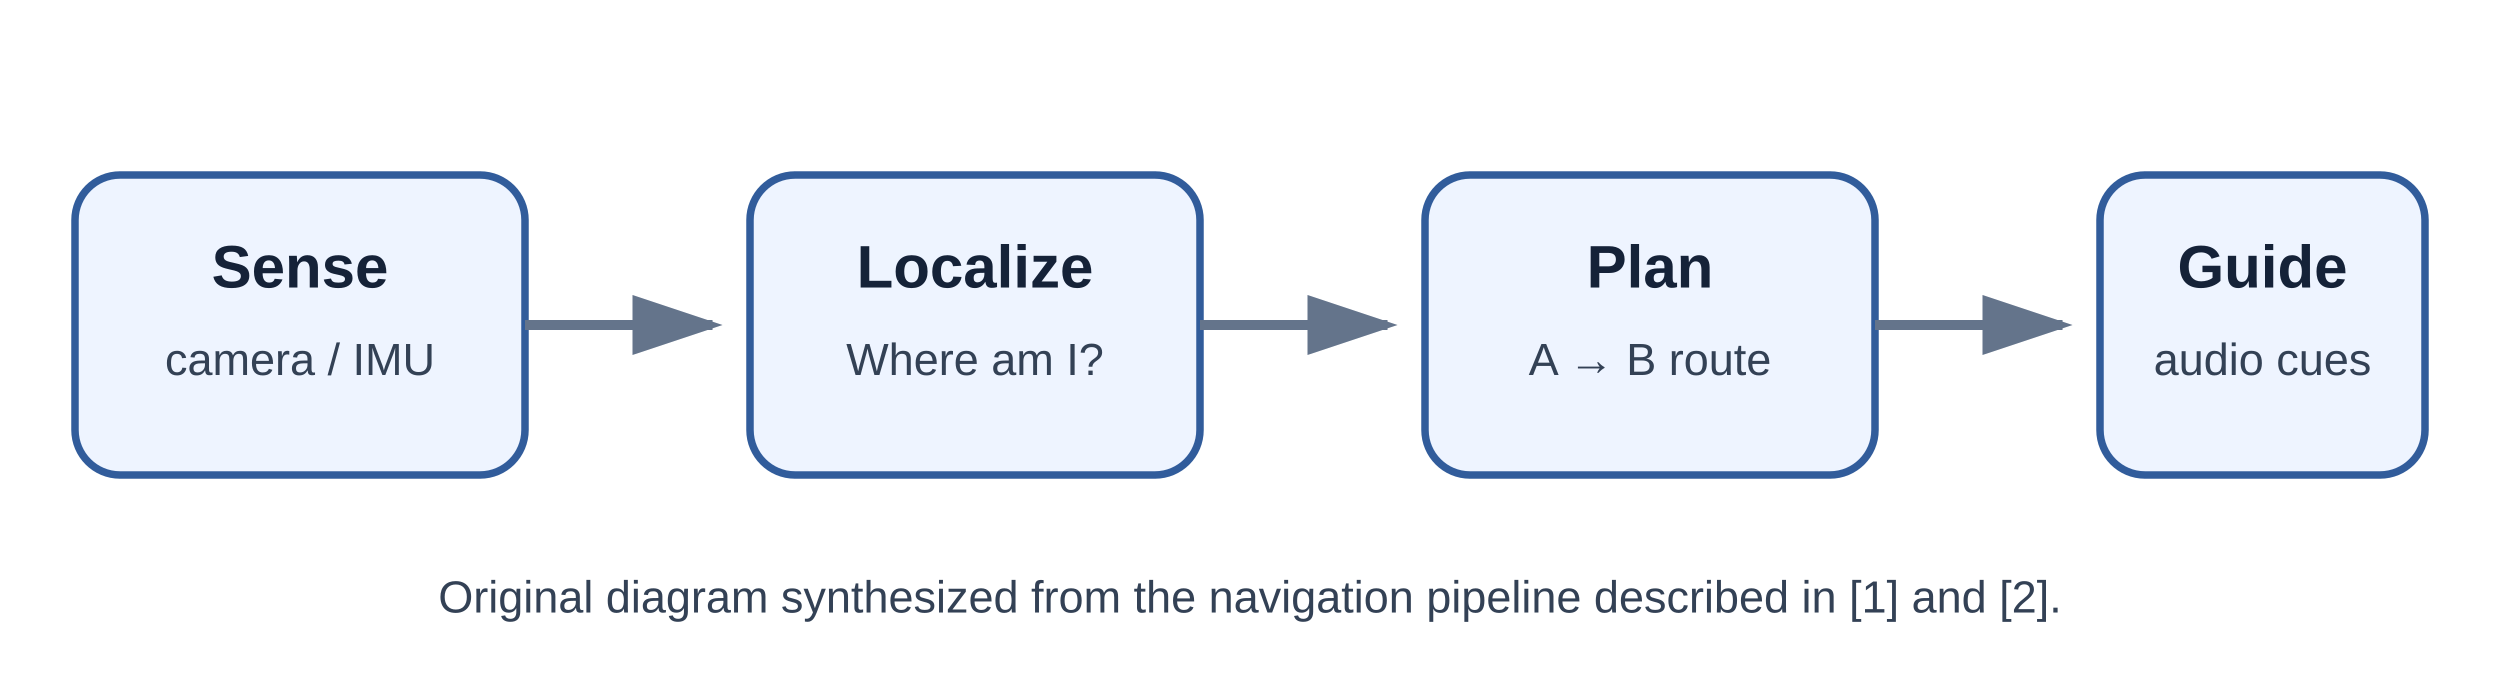
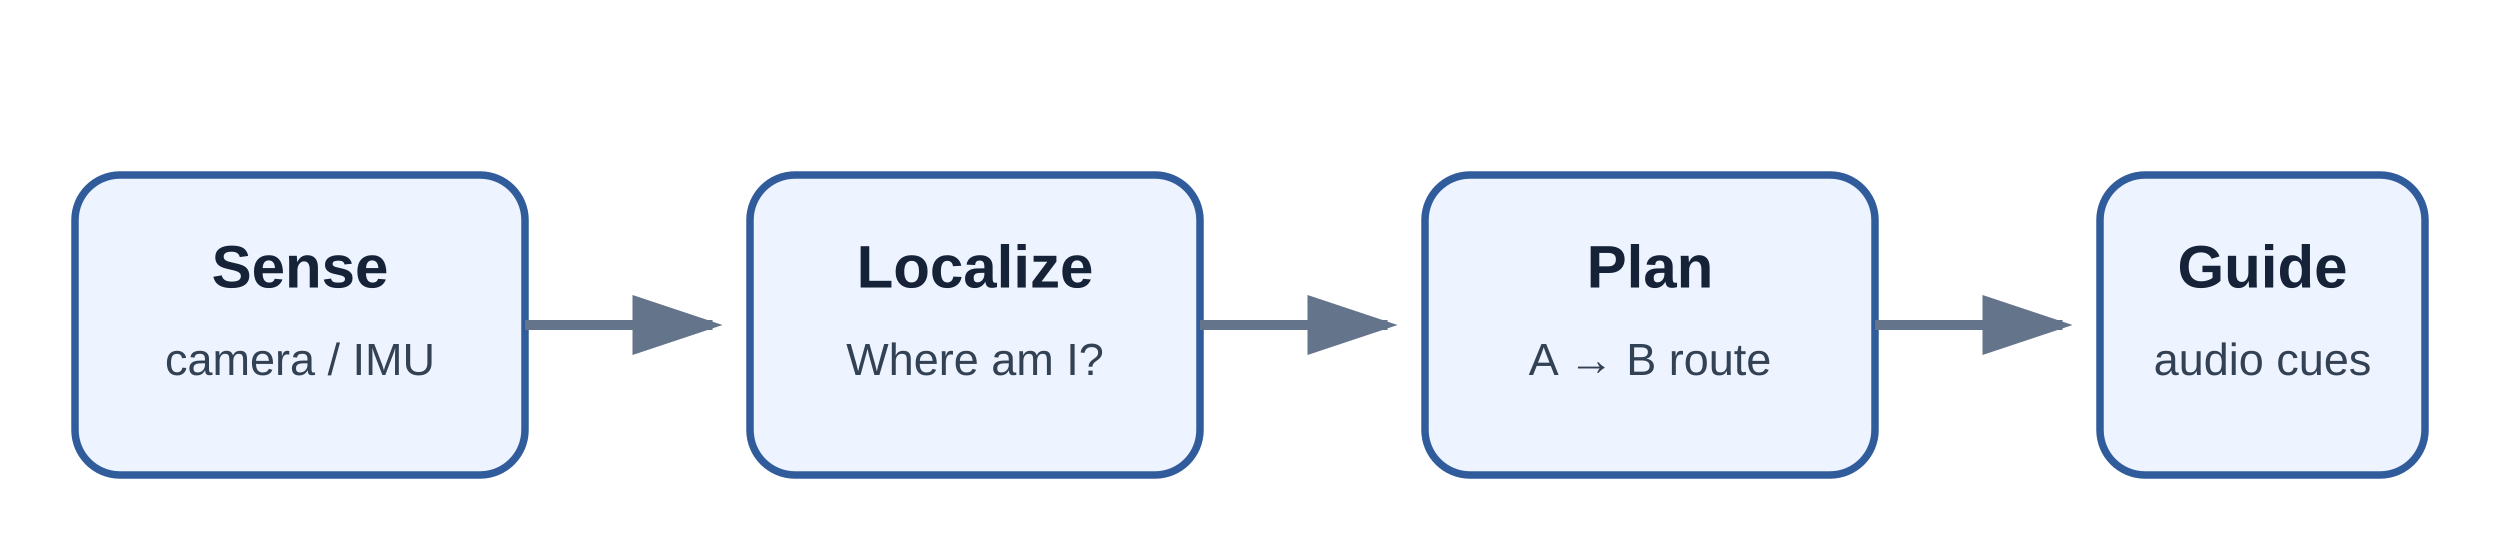
- <svg xmlns="http://www.w3.org/2000/svg" viewBox="0 0 1000 280">
+ <svg xmlns="http://www.w3.org/2000/svg" viewBox="0 0 1000 222">
  <style>.t{font:700 24px Arial;fill:#152238}.s{font:18px Arial;fill:#334155}.b{fill:#eef4ff;stroke:#315c9b;stroke-width:3}.a{stroke:#64748b;stroke-width:4;marker-end:url(#m)}</style>
  <defs>
    <marker id="m" markerWidth="10" markerHeight="10" refX="8" refY="3" orient="auto">
      <path d="M0,0 L0,6 L9,3 z" fill="#64748b" />
    </marker>
  </defs>
  <rect class="b" x="30" y="70" rx="18" width="180" height="120" />
  <text class="t" x="120" y="115" text-anchor="middle">Sense</text>
  <text class="s" x="120" y="150" text-anchor="middle">camera / IMU</text>
  <line class="a" x1="210" y1="130" x2="285" y2="130" />
  <rect class="b" x="300" y="70" rx="18" width="180" height="120" />
  <text class="t" x="390" y="115" text-anchor="middle">Localize</text>
  <text class="s" x="390" y="150" text-anchor="middle">Where am I?</text>
  <line class="a" x1="480" y1="130" x2="555" y2="130" />
  <rect class="b" x="570" y="70" rx="18" width="180" height="120" />
  <text class="t" x="660" y="115" text-anchor="middle">Plan</text>
  <text class="s" x="660" y="150" text-anchor="middle">A → B route</text>
  <line class="a" x1="750" y1="130" x2="825" y2="130" />
  <rect class="b" x="840" y="70" rx="18" width="130" height="120" />
  <text class="t" x="905" y="115" text-anchor="middle">Guide</text>
  <text class="s" x="905" y="150" text-anchor="middle">audio cues</text>
-   <text class="s" x="500" y="245" text-anchor="middle">Original diagram synthesized from the navigation pipeline described in [1] and [2].</text>
</svg>
